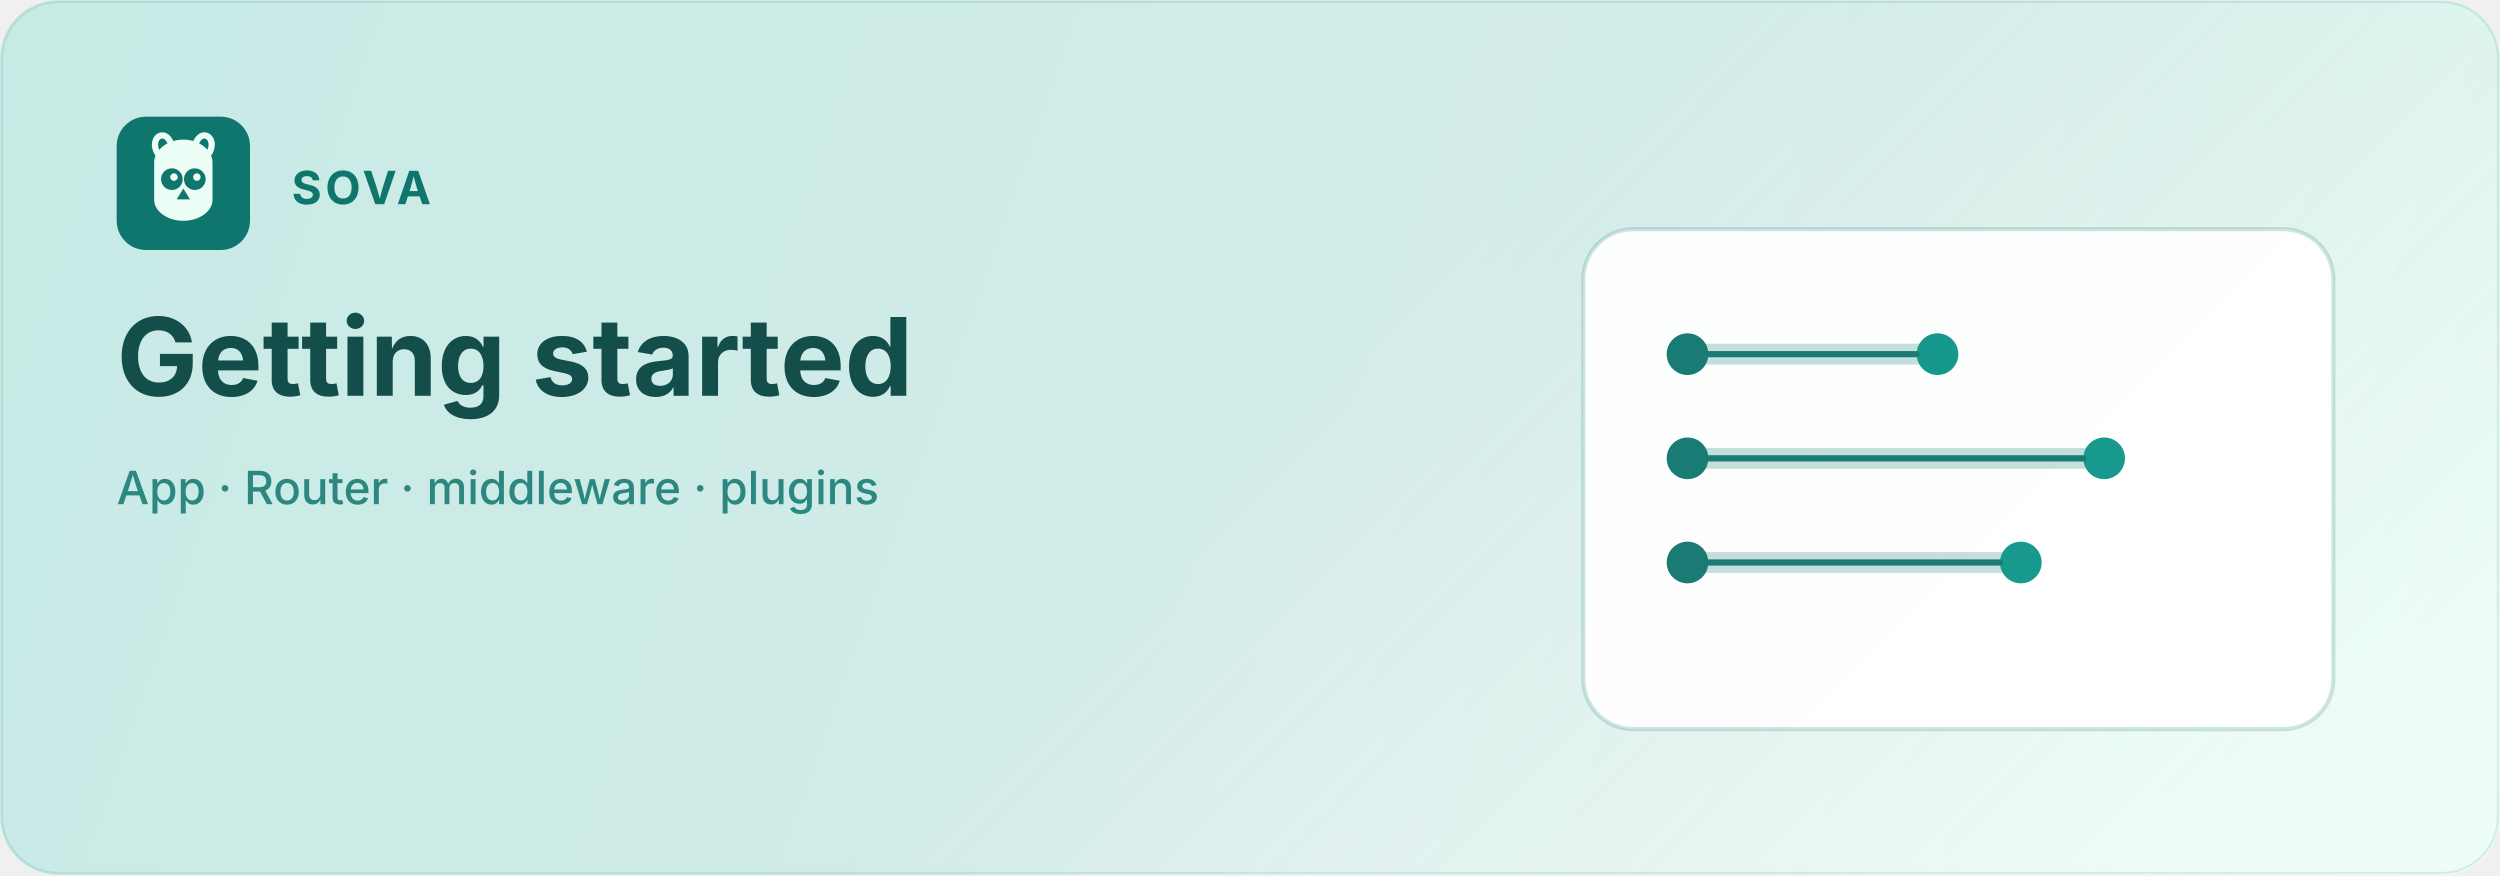
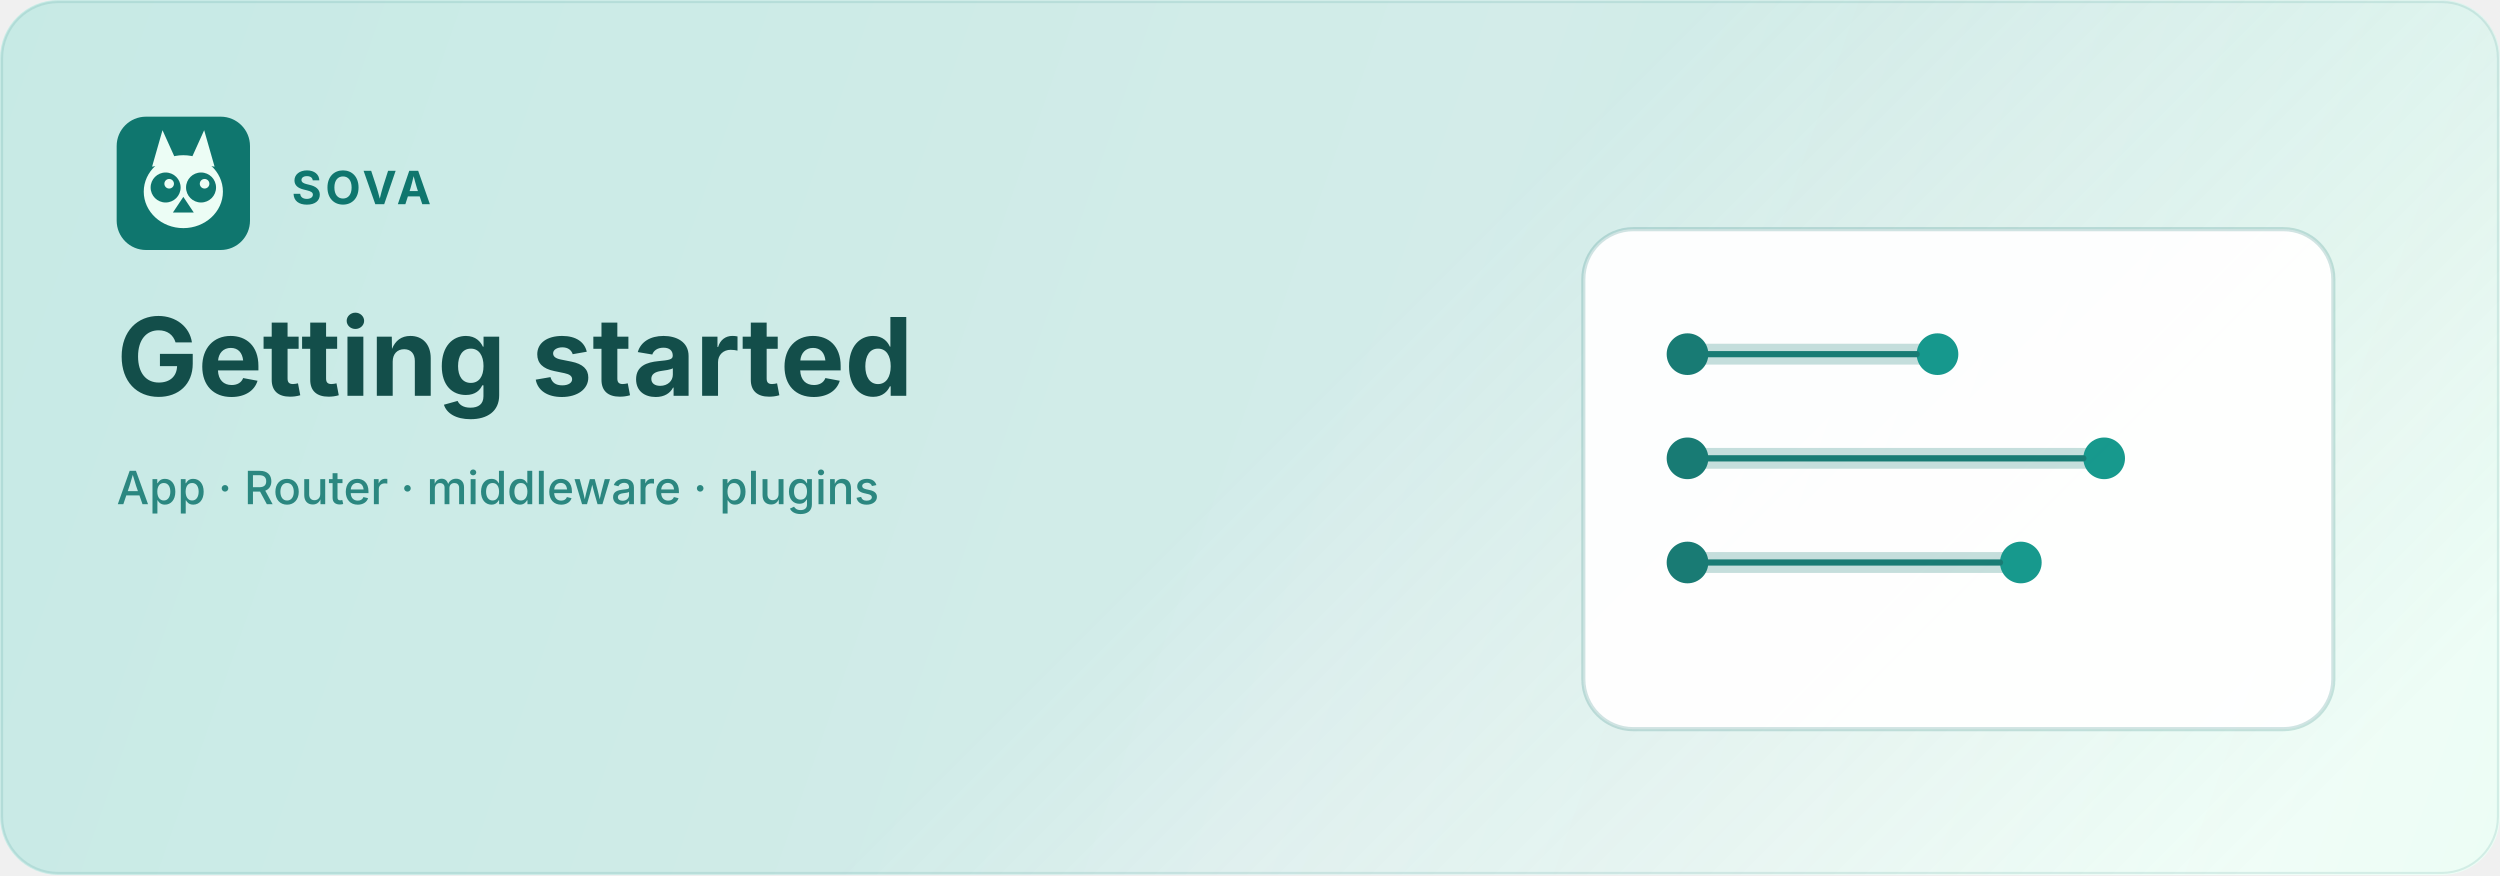
<svg xmlns="http://www.w3.org/2000/svg" width="1200" height="420" viewBox="0 0 1200 420" fill="none">
  <defs>
    <linearGradient id="bg" x1="0" y1="0" x2="1200" y2="420" gradientUnits="userSpaceOnUse">
      <stop stop-color="#f0fdfa" />
      <stop offset="0.55" stop-color="#ffffff" />
      <stop offset="1" stop-color="#ecfdf5" />
    </linearGradient>
    <linearGradient id="glow" x1="780" y1="40" x2="1120" y2="380" gradientUnits="userSpaceOnUse">
      <stop stop-color="#0d9488" stop-opacity="0.18" />
      <stop offset="1" stop-color="#0f766e" stop-opacity="0" />
    </linearGradient>
  </defs>
  <rect width="1200" height="420" rx="28" fill="url(#bg)" />
  <rect width="1200" height="420" rx="28" fill="url(#glow)" />
  <rect x="1" y="1" width="1198" height="418" rx="27" stroke="#0f766e" stroke-opacity="0.12" />
  <g transform="translate(56,56)">
    <rect width="64" height="64" rx="14.08" fill="#0f766e" />
-     <path d="M18 22c0-6 6.5-11 14-11s14 5 14 11v18c0 5.5-6.5 10-14 10s-14-4.5-14-10V22z" fill="#ecfdf5" />
-     <path d="M20 18c-3-4-1.5-9 2-9 2 0 3.5 2 4.5 5M44 18c3-4 1.5-9-2-9-2 0-3.5 2-4.5 5" stroke="#ecfdf5" stroke-width="3" stroke-linecap="round" fill="none" />
-     <circle cx="26.5" cy="30" r="5.2" fill="#0f766e" />
-     <circle cx="37.5" cy="30" r="5.2" fill="#0f766e" />
-     <circle cx="27.5" cy="29" r="1.8" fill="#ecfdf5" />
-     <circle cx="38.5" cy="29" r="1.8" fill="#ecfdf5" />
-     <path d="M32 34.5l3.2 5.2h-6.4L32 34.5z" fill="#0f766e" />
+     <path d="M17 24L22 6.5L29 22Z" fill="#ecfdf5" />
+     <path d="M47 24L42 6.5L35 22Z" fill="#ecfdf5" />
+     <ellipse cx="32" cy="36" rx="19" ry="17.5" fill="#ecfdf5" />
+     <circle cx="23.5" cy="34" r="7.2" fill="#0f766e" />
+     <circle cx="40.5" cy="34" r="7.2" fill="#0f766e" />
+     <circle cx="25.2" cy="32.2" r="2.3" fill="#ecfdf5" />
+     <circle cx="42.2" cy="32.2" r="2.3" fill="#ecfdf5" />
+     <path d="M32 38.5L37 46H27L32 38.5Z" fill="#0f766e" />
  </g>
  <text x="140" y="98" fill="#0f766e" font-family="ui-sans-serif, system-ui, -apple-system, Segoe UI, sans-serif" font-size="22" font-weight="700" letter-spacing="0.08em">SOVA</text>
  <text x="56" y="190" fill="#134e4a" font-family="ui-sans-serif, system-ui, -apple-system, Segoe UI, sans-serif" font-size="52" font-weight="750">Getting started</text>
  <text x="56" y="242" fill="#0f766e" font-family="ui-sans-serif, system-ui, -apple-system, Segoe UI, sans-serif" font-size="22" font-weight="500" opacity="0.85">App · Router · middleware · plugins</text>
  <g transform="translate(720,70)" opacity="0.95">
    <rect x="40" y="40" width="360" height="240" rx="24" fill="white" stroke="#0f766e" stroke-opacity="0.2" stroke-width="2" />
    <path d="M90 100h120M90 150h200M90 200h160" stroke="#0f766e" stroke-width="10" stroke-linecap="round" opacity="0.25" />
    <circle cx="90" cy="100" r="10" fill="#0f766e" />
    <circle cx="210" cy="100" r="10" fill="#0d9488" />
    <circle cx="90" cy="150" r="10" fill="#0f766e" />
    <circle cx="290" cy="150" r="10" fill="#0d9488" />
    <circle cx="90" cy="200" r="10" fill="#0f766e" />
    <circle cx="250" cy="200" r="10" fill="#0d9488" />
    <path d="M100 100h100M100 150h180M100 200h140" stroke="#0f766e" stroke-width="3" stroke-linecap="round" />
  </g>
</svg>
